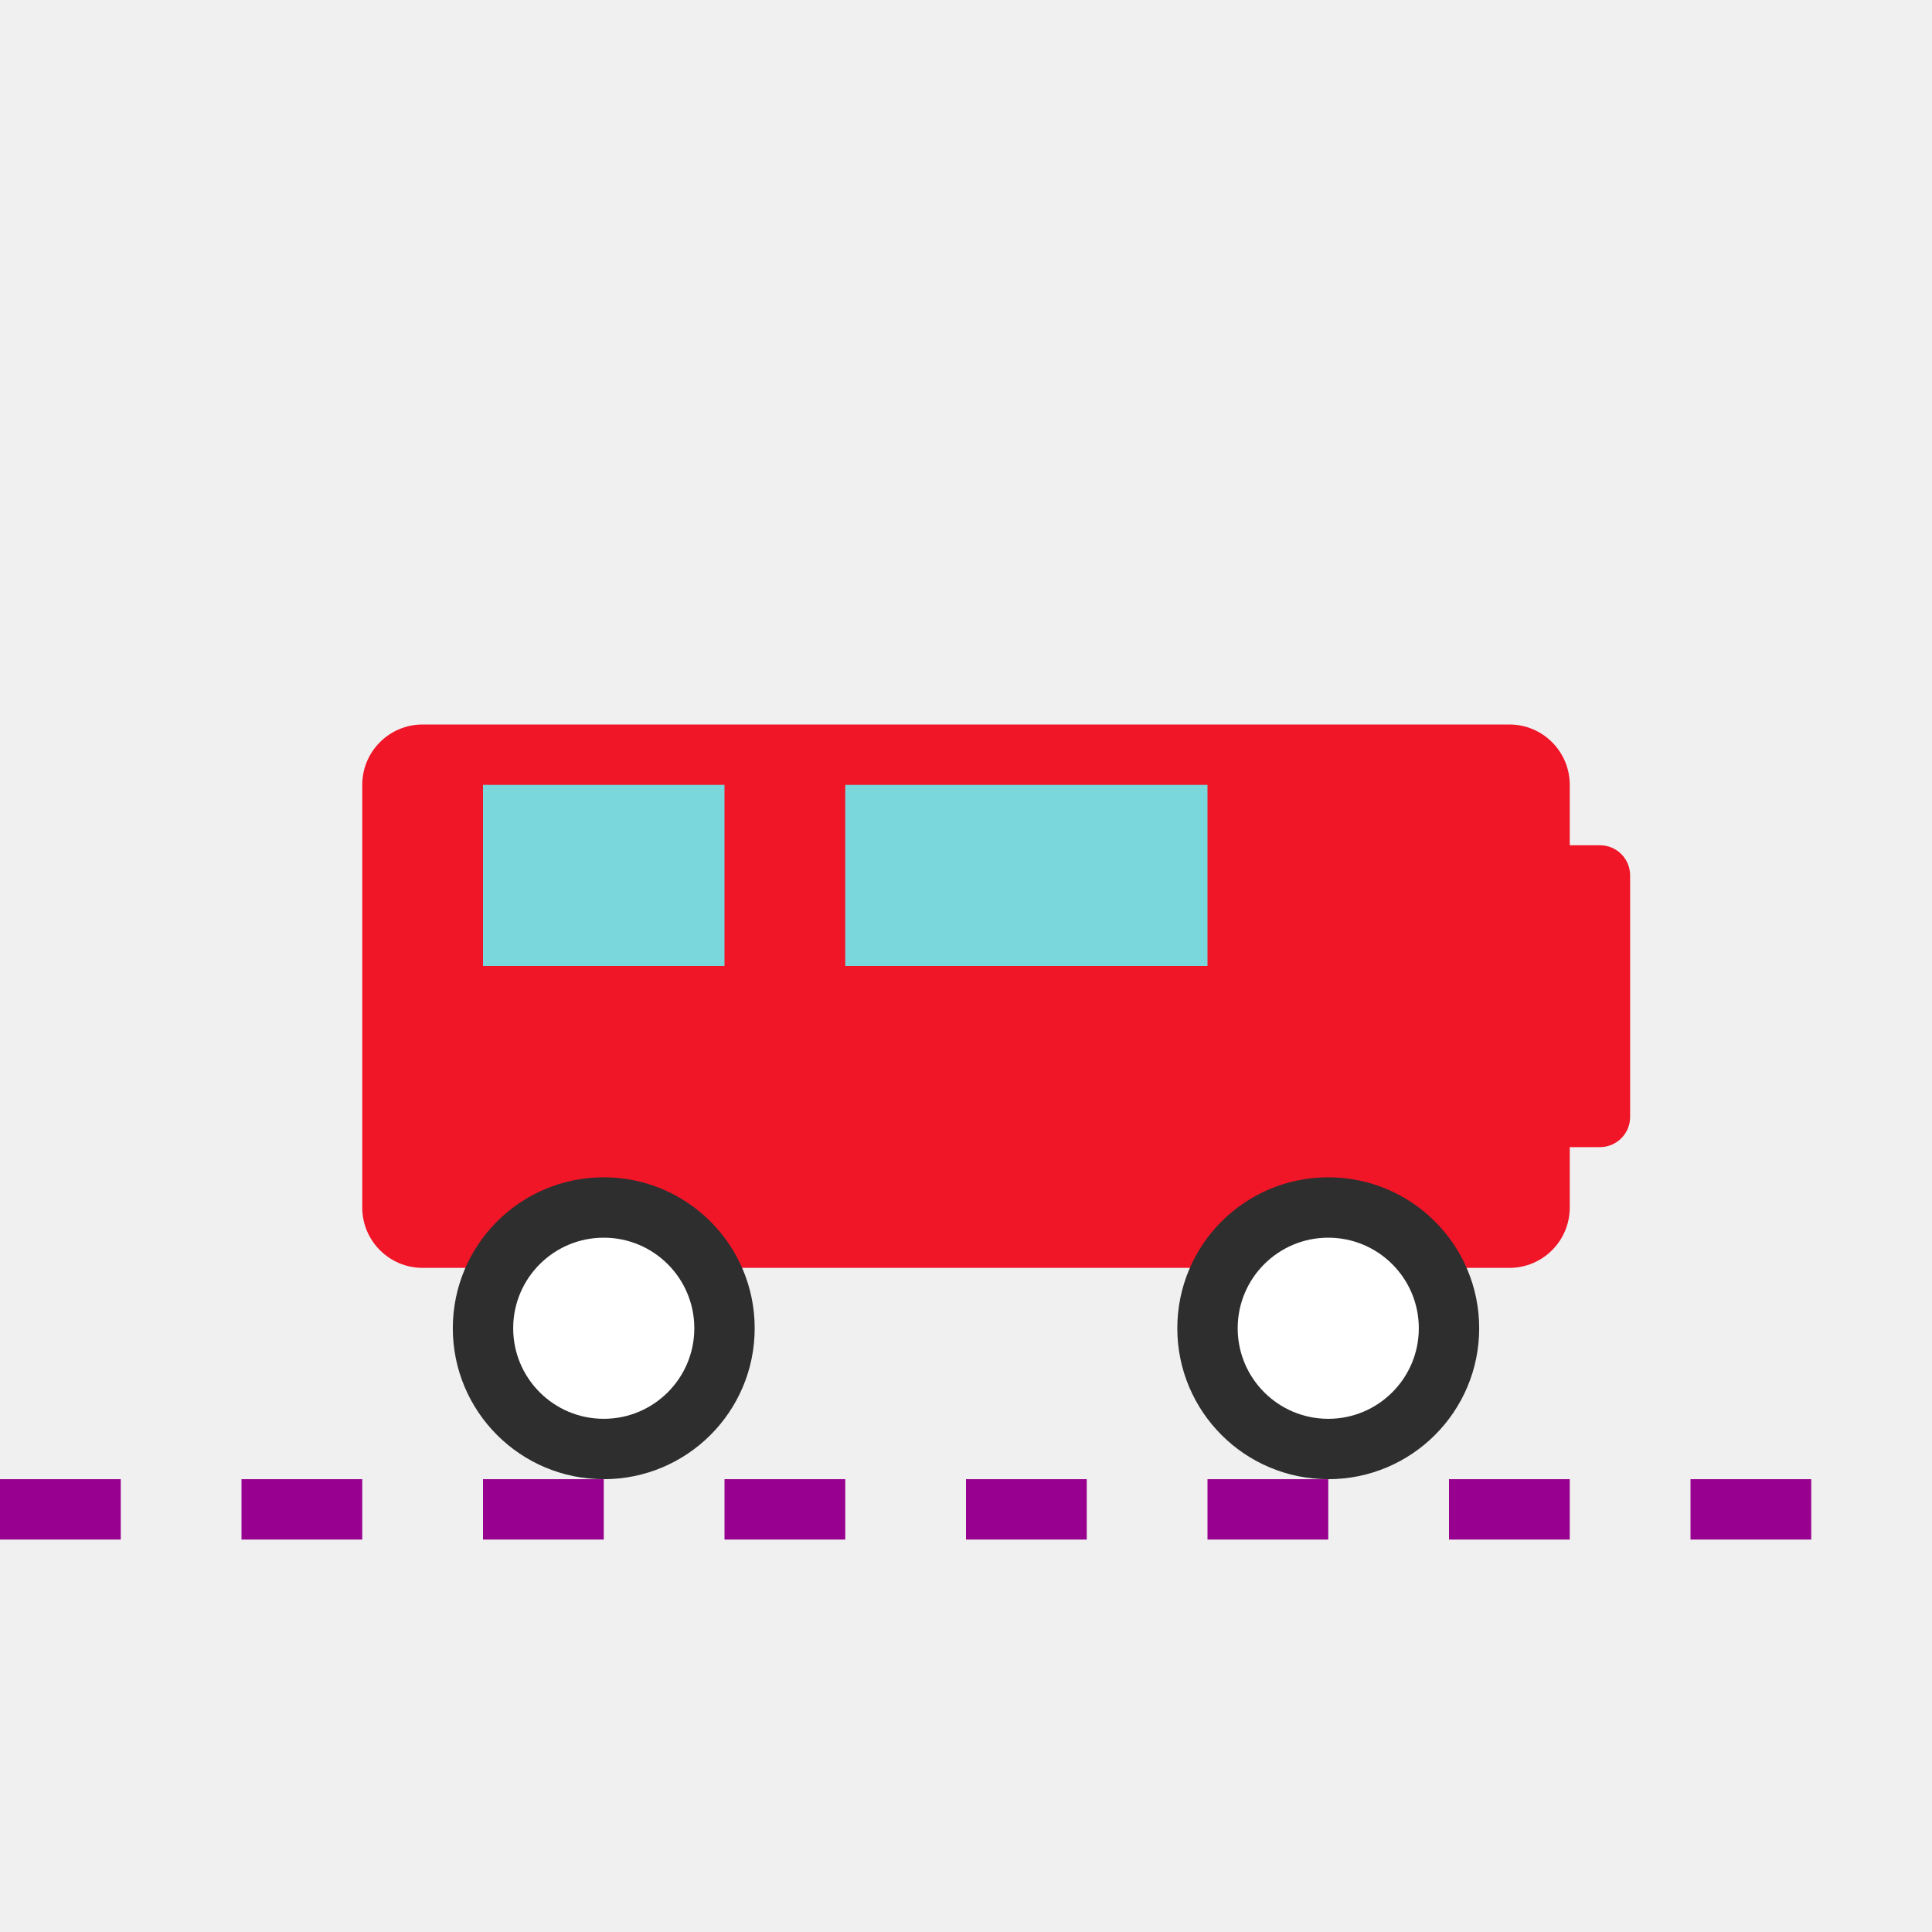
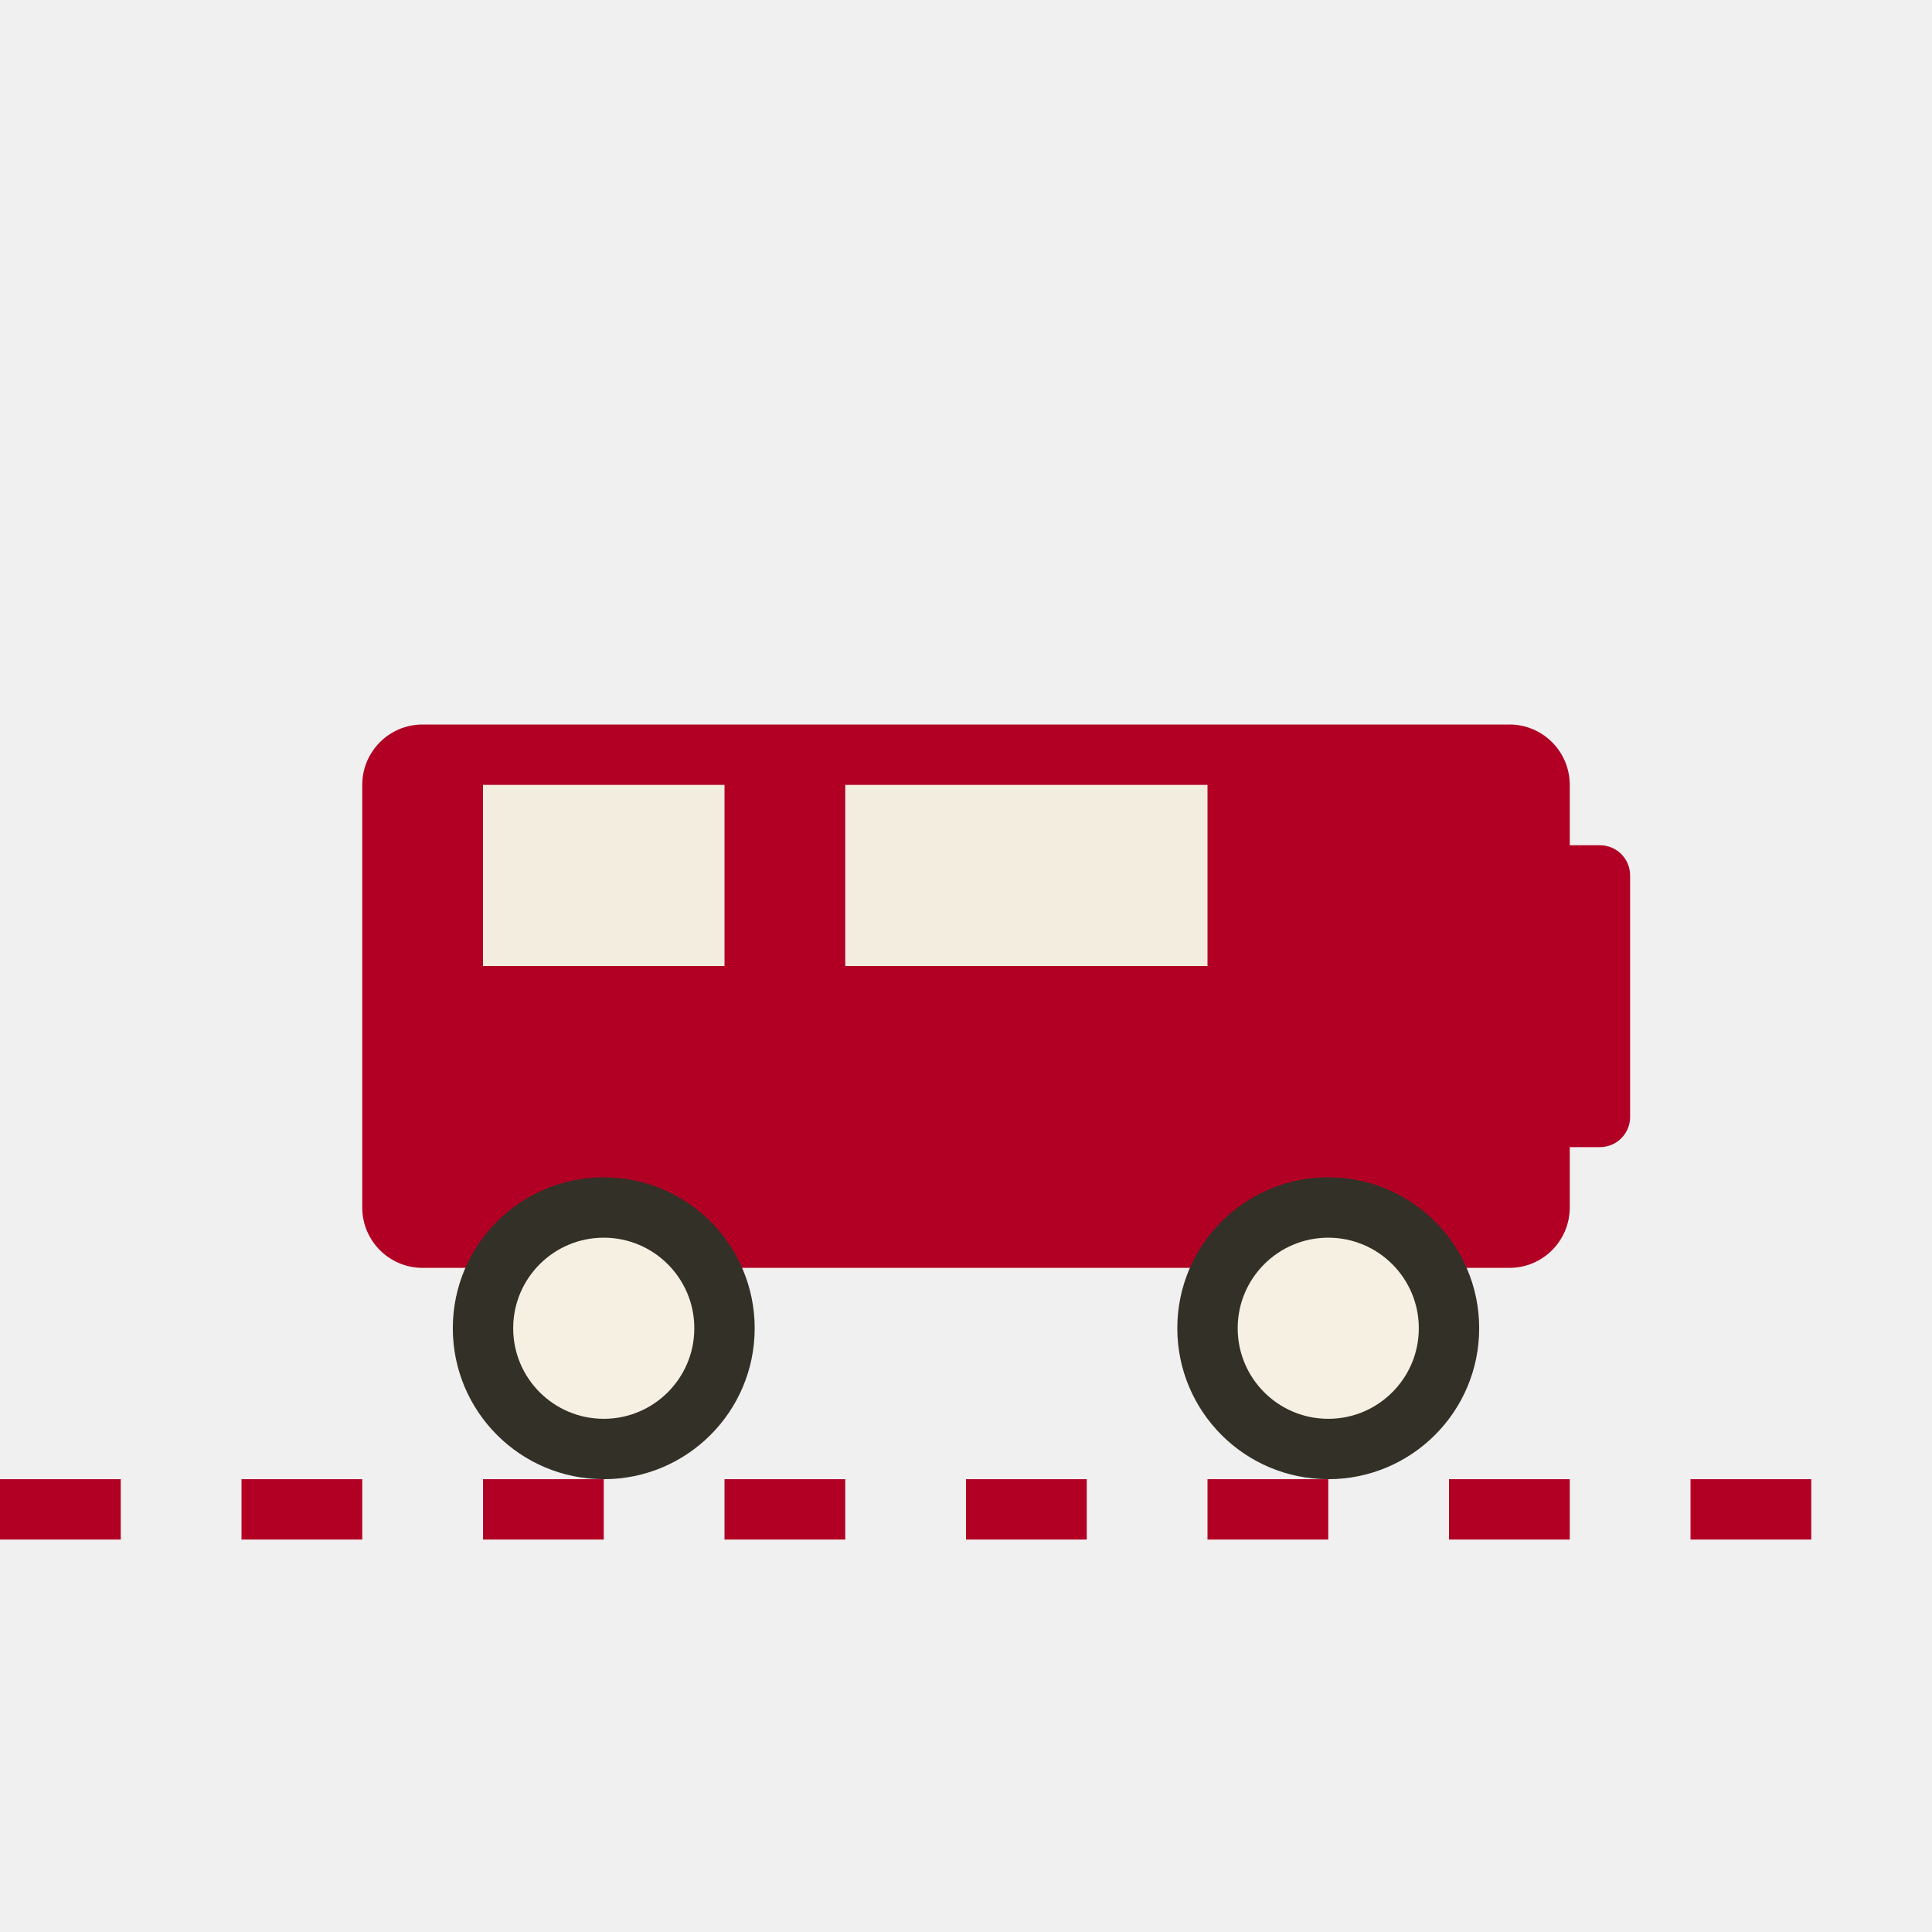
<svg xmlns="http://www.w3.org/2000/svg" viewBox="0 0 64 64">
-   <rect x="12" y="24" width="40" height="18" rx="2" fill="#f01527" />
-   <rect x="48" y="28" width="6" height="10" rx="1" fill="#f01527" />
-   <rect x="16" y="26" width="8" height="6" fill="#7ad8dc" />
-   <rect x="28" y="26" width="12" height="6" fill="#7ad8dc" />
-   <circle cx="20" cy="44" r="5" fill="#2e2e2e" />
-   <circle cx="44" cy="44" r="5" fill="#2e2e2e" />
-   <circle cx="20" cy="44" r="3" fill="#fff" />
-   <circle cx="44" cy="44" r="3" fill="#fff" />
-   <line x1="0" y1="50" x2="64" y2="50" stroke="#98008f" stroke-width="2" stroke-dasharray="4,4" />
+   <rect x="12" y="24" width="40" height="18" rx="2" fill="#B20024" />
+   <rect x="48" y="28" width="6" height="10" rx="1" fill="#B20024" />
+   <rect x="16" y="26" width="8" height="6" fill="#F3EDE0" />
+   <rect x="28" y="26" width="12" height="6" fill="#F3EDE0" />
+   <circle cx="20" cy="44" r="5" fill="#333027" />
+   <circle cx="44" cy="44" r="5" fill="#333027" />
+   <circle cx="20" cy="44" r="3" fill="#F6F0E2" />
+   <circle cx="44" cy="44" r="3" fill="#F6F0E2" />
+   <line x1="0" y1="50" x2="64" y2="50" stroke="#B20024" stroke-width="2" stroke-dasharray="4,4" />
</svg>
